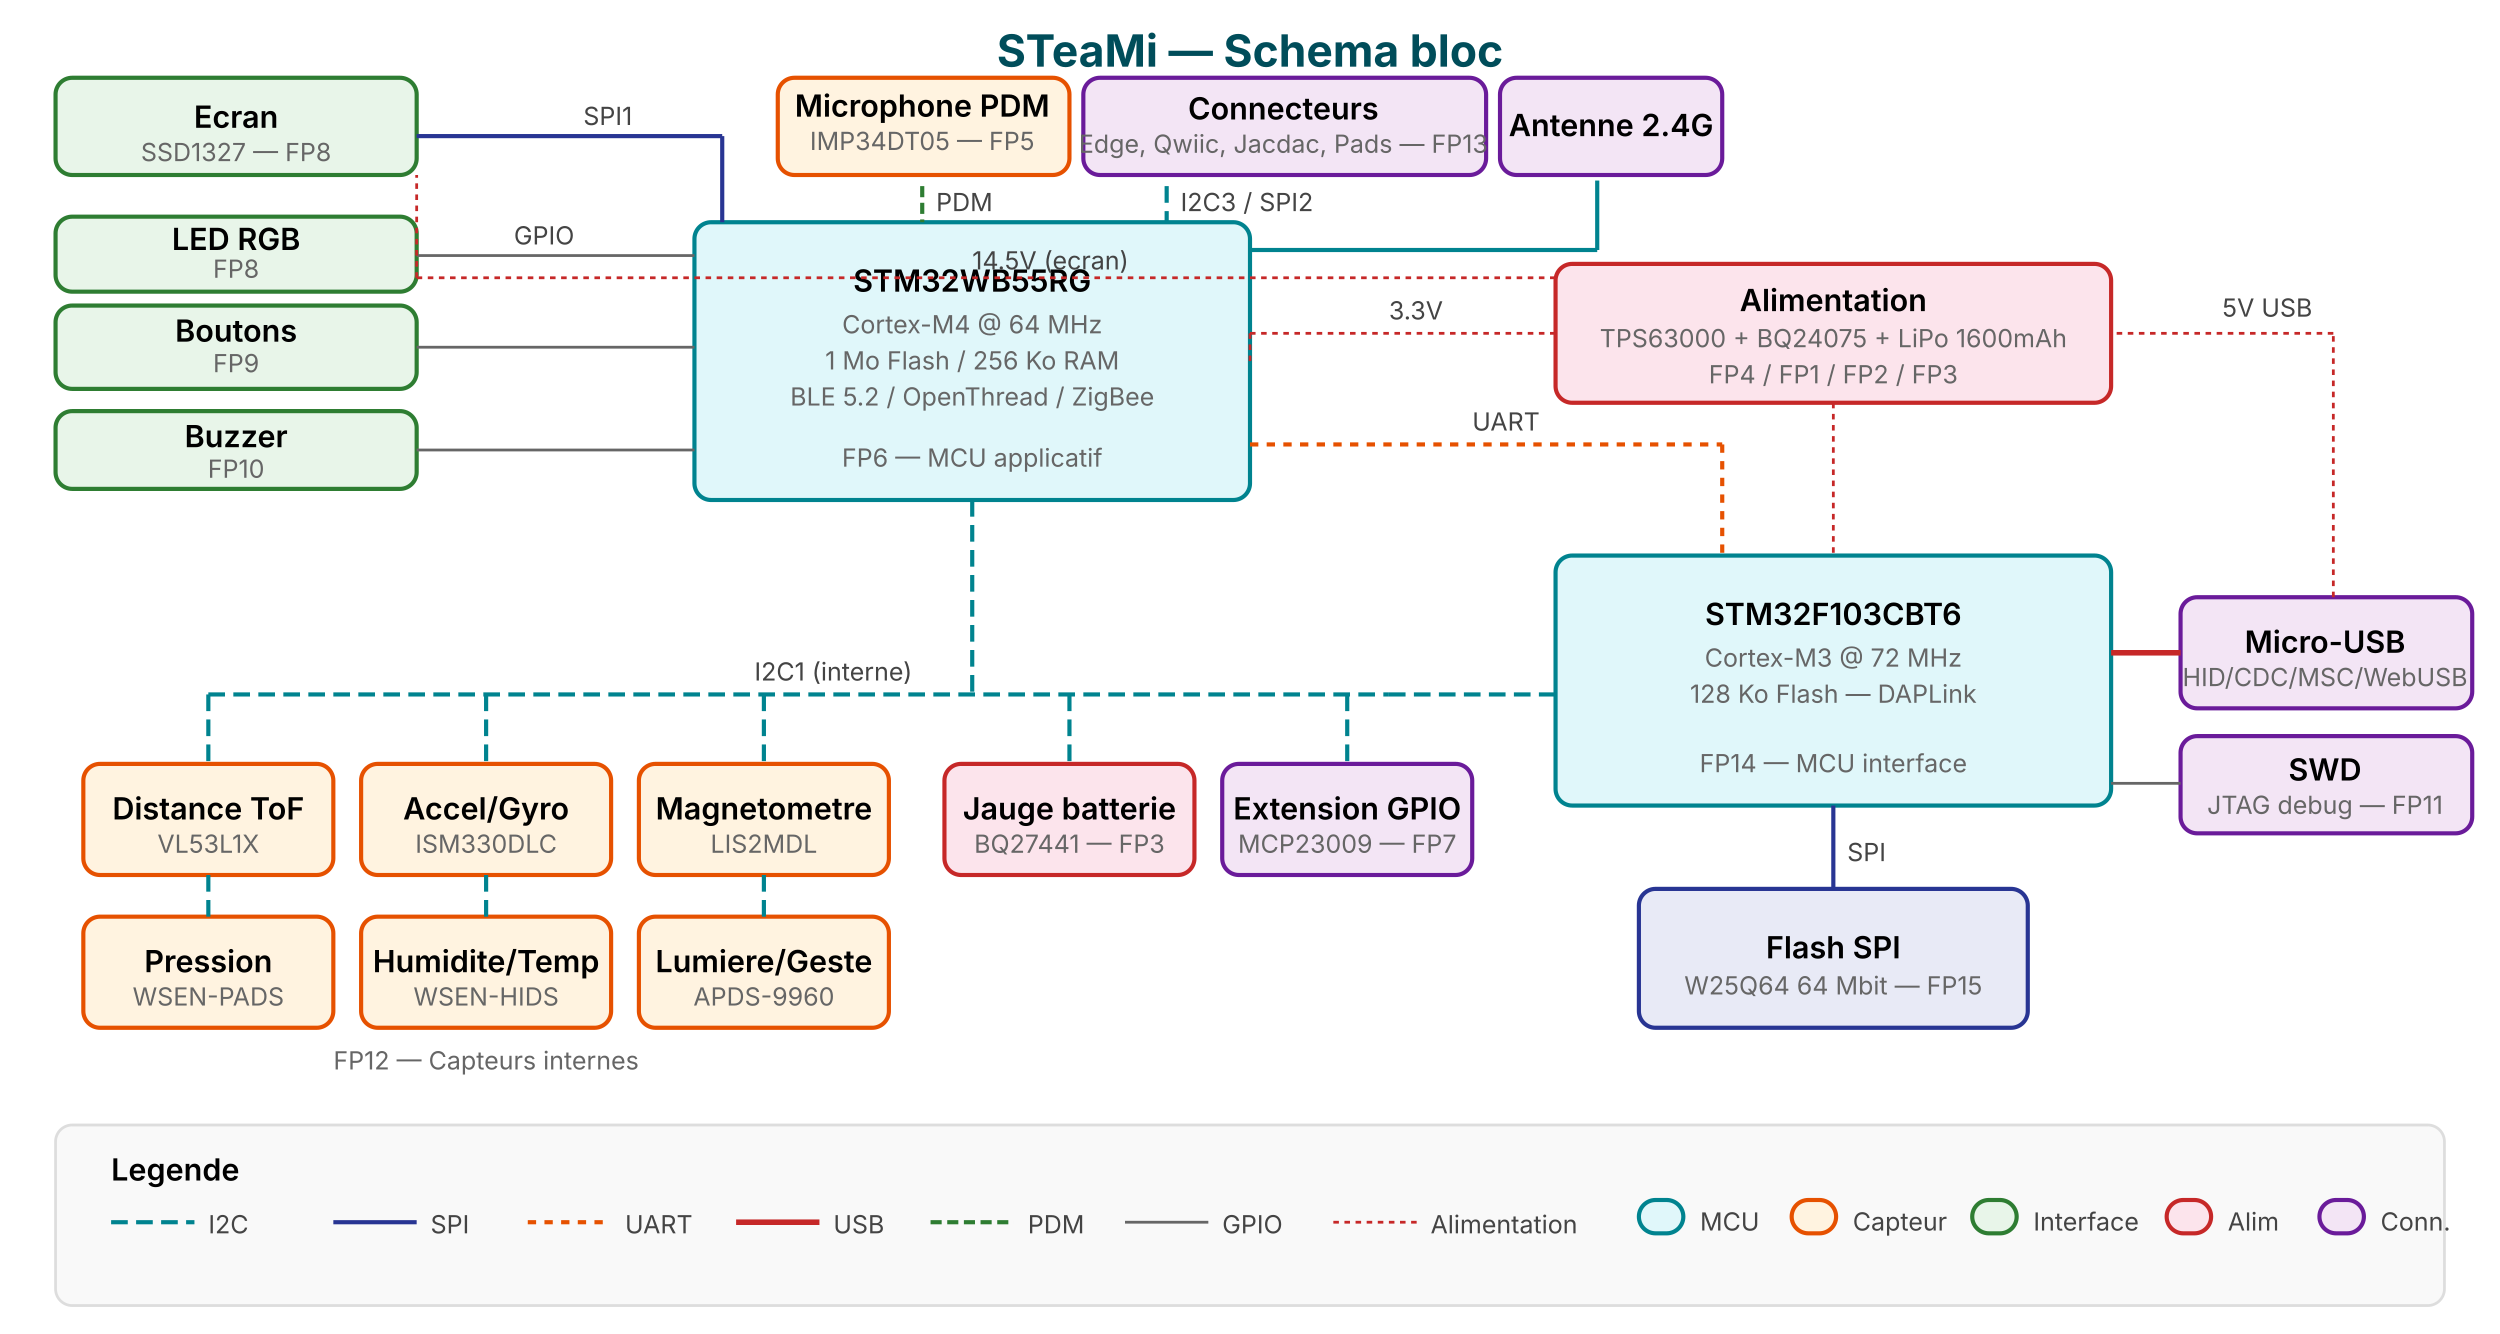
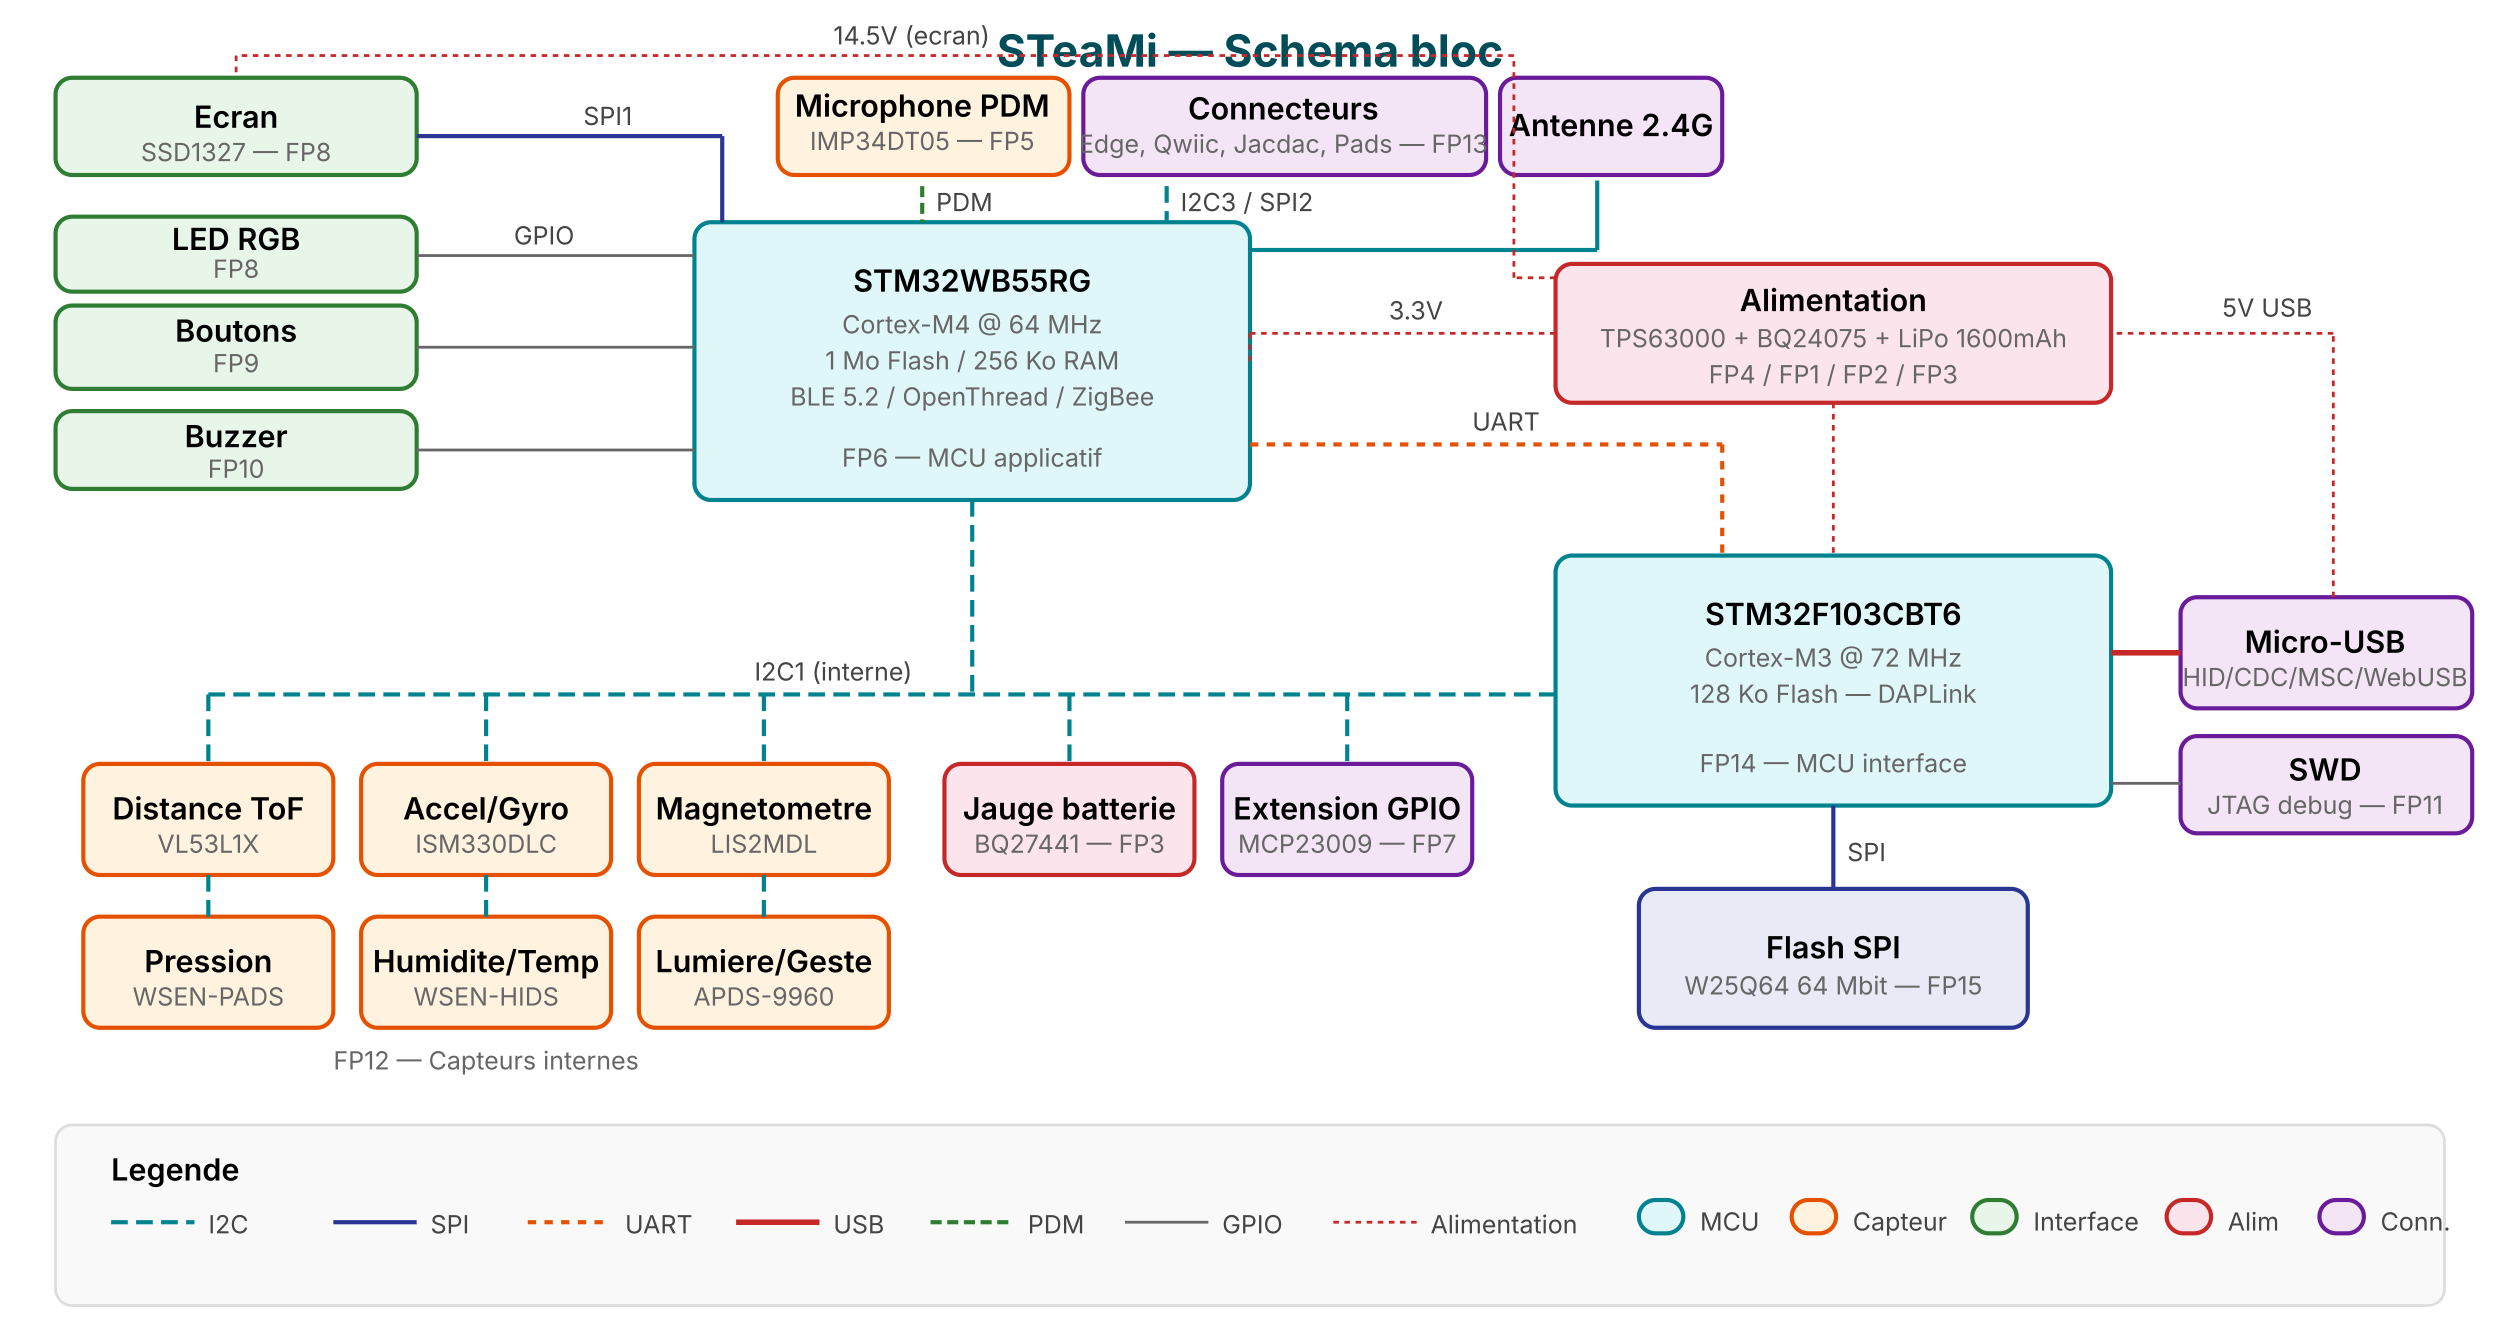
<svg xmlns="http://www.w3.org/2000/svg" viewBox="0 0 900 480" font-family="Inter, -apple-system, sans-serif" font-size="11">
  <defs>
    <style>
      .box { rx: 6; ry: 6; stroke-width: 1.5; }
      .mcu { fill: #e0f7fa; stroke: #00838f; }
      .sensor { fill: #fff3e0; stroke: #e65100; }
      .power { fill: #fce4ec; stroke: #c62828; }
      .ui { fill: #e8f5e9; stroke: #2e7d32; }
      .conn { fill: #f3e5f5; stroke: #6a1b9a; }
      .flash { fill: #e8eaf6; stroke: #283593; }
      .label { font-weight: 600; font-size: 11px; }
      .sublabel { font-size: 9px; fill: #666; }
      .bus { stroke-width: 1.5; fill: none; }
      .bus-i2c { stroke: #00838f; stroke-dasharray: 6,3; }
      .bus-spi { stroke: #283593; }
      .bus-uart { stroke: #e65100; stroke-dasharray: 3,3; }
      .bus-usb { stroke: #c62828; stroke-width: 2; }
      .bus-pwr { stroke: #c62828; stroke-width: 1; stroke-dasharray: 2,2; }
      .bus-pdm { stroke: #2e7d32; stroke-dasharray: 4,2; }
      .bus-gpio { stroke: #666; stroke-width: 1; }
      .title { font-size: 16px; font-weight: 700; fill: #004d5a; }
      .legend-text { font-size: 9px; fill: #444; }
    </style>
  </defs>
  <text x="450" y="24" text-anchor="middle" class="title">STeaMi — Schema bloc</text>
  <rect x="250" y="80" width="200" height="100" class="box mcu" />
  <text x="350" y="105" text-anchor="middle" class="label">STM32WB55RG</text>
  <text x="350" y="120" text-anchor="middle" class="sublabel">Cortex-M4 @ 64 MHz</text>
  <text x="350" y="133" text-anchor="middle" class="sublabel">1 Mo Flash / 256 Ko RAM</text>
  <text x="350" y="146" text-anchor="middle" class="sublabel">BLE 5.2 / OpenThread / ZigBee</text>
  <text x="350" y="168" text-anchor="middle" class="sublabel" fill="#00838f">FP6 — MCU applicatif</text>
  <rect x="540" y="28" width="80" height="35" class="box conn" />
  <text x="580" y="49" text-anchor="middle" class="label" font-size="9">Antenne 2.4G</text>
  <line x1="450" y1="90" x2="575" y2="90" class="bus" stroke="#00838f" stroke-width="1.5" />
  <line x1="575" y1="90" x2="575" y2="65" class="bus" stroke="#00838f" stroke-width="1.5" />
  <rect x="560" y="200" width="200" height="90" class="box mcu" />
  <text x="660" y="225" text-anchor="middle" class="label">STM32F103CBT6</text>
  <text x="660" y="240" text-anchor="middle" class="sublabel">Cortex-M3 @ 72 MHz</text>
  <text x="660" y="253" text-anchor="middle" class="sublabel">128 Ko Flash — DAPLink</text>
  <text x="660" y="278" text-anchor="middle" class="sublabel" fill="#00838f">FP14 — MCU interface</text>
  <rect x="785" y="215" width="105" height="40" class="box conn" />
  <text x="837" y="235" text-anchor="middle" class="label" font-size="9">Micro-USB</text>
  <text x="837" y="247" text-anchor="middle" class="sublabel">HID/CDC/MSC/WebUSB</text>
  <line x1="760" y1="235" x2="785" y2="235" class="bus bus-usb" />
  <line x1="450" y1="160" x2="620" y2="160" class="bus bus-uart" />
  <line x1="620" y1="160" x2="620" y2="200" class="bus bus-uart" />
  <text x="530" y="155" class="legend-text" fill="#e65100">UART</text>
  <rect x="590" y="320" width="140" height="50" class="box flash" />
  <text x="660" y="345" text-anchor="middle" class="label">Flash SPI</text>
  <text x="660" y="358" text-anchor="middle" class="sublabel">W25Q64 64 Mbit — FP15</text>
  <line x1="660" y1="290" x2="660" y2="320" class="bus bus-spi" />
  <text x="665" y="310" class="legend-text" fill="#283593">SPI</text>
  <line x1="75" y1="250" x2="500" y2="250" class="bus bus-i2c" />
  <text x="300" y="245" text-anchor="middle" class="legend-text" fill="#00838f">I2C1 (interne)</text>
  <line x1="350" y1="180" x2="350" y2="250" class="bus bus-i2c" />
  <line x1="560" y1="250" x2="500" y2="250" class="bus bus-i2c" />
  <rect x="30" y="275" width="90" height="40" class="box sensor" />
  <text x="75" y="295" text-anchor="middle" class="label" font-size="9">Distance ToF</text>
  <text x="75" y="307" text-anchor="middle" class="sublabel">VL53L1X</text>
  <line x1="75" y1="250" x2="75" y2="275" class="bus bus-i2c" />
  <rect x="130" y="275" width="90" height="40" class="box sensor" />
  <text x="175" y="295" text-anchor="middle" class="label" font-size="9">Accel/Gyro</text>
  <text x="175" y="307" text-anchor="middle" class="sublabel">ISM330DLC</text>
  <line x1="175" y1="250" x2="175" y2="275" class="bus bus-i2c" />
  <rect x="230" y="275" width="90" height="40" class="box sensor" />
  <text x="275" y="295" text-anchor="middle" class="label" font-size="9">Magnetometre</text>
  <text x="275" y="307" text-anchor="middle" class="sublabel">LIS2MDL</text>
  <line x1="275" y1="250" x2="275" y2="275" class="bus bus-i2c" />
  <rect x="30" y="330" width="90" height="40" class="box sensor" />
  <text x="75" y="350" text-anchor="middle" class="label" font-size="9">Pression</text>
  <text x="75" y="362" text-anchor="middle" class="sublabel">WSEN-PADS</text>
  <line x1="75" y1="315" x2="75" y2="330" class="bus bus-i2c" />
  <rect x="130" y="330" width="90" height="40" class="box sensor" />
  <text x="175" y="350" text-anchor="middle" class="label" font-size="9">Humidite/Temp</text>
  <text x="175" y="362" text-anchor="middle" class="sublabel">WSEN-HIDS</text>
  <line x1="175" y1="315" x2="175" y2="330" class="bus bus-i2c" />
  <rect x="230" y="330" width="90" height="40" class="box sensor" />
  <text x="275" y="350" text-anchor="middle" class="label" font-size="9">Lumiere/Geste</text>
  <text x="275" y="362" text-anchor="middle" class="sublabel">APDS-9960</text>
  <line x1="275" y1="315" x2="275" y2="330" class="bus bus-i2c" />
  <rect x="340" y="275" width="90" height="40" class="box power" />
  <text x="385" y="295" text-anchor="middle" class="label" font-size="9">Jauge batterie</text>
  <text x="385" y="307" text-anchor="middle" class="sublabel">BQ27441 — FP3</text>
  <line x1="385" y1="250" x2="385" y2="275" class="bus bus-i2c" />
  <rect x="440" y="275" width="90" height="40" class="box conn" />
  <text x="485" y="295" text-anchor="middle" class="label" font-size="9">Extension GPIO</text>
  <text x="485" y="307" text-anchor="middle" class="sublabel">MCP23009 — FP7</text>
  <line x1="485" y1="250" x2="485" y2="275" class="bus bus-i2c" />
  <text x="175" y="385" text-anchor="middle" class="sublabel" fill="#e65100">FP12 — Capteurs internes</text>
  <rect x="280" y="28" width="105" height="35" class="box sensor" />
  <text x="332" y="42" text-anchor="middle" class="label" font-size="9">Microphone PDM</text>
  <text x="332" y="54" text-anchor="middle" class="sublabel">IMP34DT05 — FP5</text>
  <line x1="332" y1="67" x2="332" y2="80" class="bus bus-pdm" />
  <text x="337" y="76" class="legend-text" fill="#2e7d32">PDM</text>
  <rect x="20" y="28" width="130" height="35" class="box ui" />
  <text x="85" y="46" text-anchor="middle" class="label" font-size="10">Ecran</text>
  <text x="85" y="58" text-anchor="middle" class="sublabel">SSD1327 — FP8</text>
  <line x1="150" y1="49" x2="260" y2="49" class="bus bus-spi" />
  <line x1="260" y1="49" x2="260" y2="80" class="bus bus-spi" />
  <text x="210" y="45" class="legend-text" fill="#283593">SPI1</text>
  <rect x="20" y="78" width="130" height="27" class="box ui" />
  <text x="85" y="90" text-anchor="middle" class="label" font-size="9">LED RGB</text>
  <text x="85" y="100" text-anchor="middle" class="sublabel">FP8</text>
  <line x1="150" y1="92" x2="250" y2="92" class="bus bus-gpio" />
  <text x="185" y="88" class="legend-text" fill="#666">GPIO</text>
  <rect x="20" y="110" width="130" height="30" class="box ui" />
  <text x="85" y="123" text-anchor="middle" class="label" font-size="9">Boutons</text>
  <text x="85" y="134" text-anchor="middle" class="sublabel">FP9</text>
  <line x1="150" y1="125" x2="250" y2="125" class="bus bus-gpio" />
  <rect x="20" y="148" width="130" height="28" class="box ui" />
  <text x="85" y="161" text-anchor="middle" class="label" font-size="9">Buzzer</text>
  <text x="85" y="172" text-anchor="middle" class="sublabel">FP10</text>
  <line x1="150" y1="162" x2="250" y2="162" class="bus bus-gpio" />
  <rect x="560" y="95" width="200" height="50" class="box power" />
  <text x="660" y="112" text-anchor="middle" class="label" font-size="10">Alimentation</text>
  <text x="660" y="125" text-anchor="middle" class="sublabel">TPS63000 + BQ24075 + LiPo 1600mAh</text>
  <text x="660" y="138" text-anchor="middle" class="sublabel" fill="#c62828">FP4 / FP1 / FP2 / FP3</text>
-   <line x1="560" y1="100" x2="150" y2="100" class="bus bus-pwr" />
-   <line x1="150" y1="100" x2="150" y2="63" class="bus bus-pwr" />
-   <text x="350" y="97" class="legend-text" fill="#c62828">14.5V (ecran)</text>
+   <line x1="560" y1="100" x2="545" y2="100" class="bus bus-pwr" />
+   <line x1="545" y1="100" x2="545" y2="20" class="bus bus-pwr" />
+   <line x1="545" y1="20" x2="85" y2="20" class="bus bus-pwr" />
+   <line x1="85" y1="20" x2="85" y2="28" class="bus bus-pwr" />
+   <text x="300" y="16" class="legend-text" fill="#c62828">14.5V (ecran)</text>
  <line x1="660" y1="145" x2="660" y2="200" class="bus bus-pwr" stroke-dasharray="2,4" />
  <line x1="560" y1="120" x2="450" y2="120" class="bus bus-pwr" />
  <line x1="450" y1="120" x2="450" y2="130" class="bus bus-pwr" />
  <text x="500" y="115" class="legend-text" fill="#c62828">3.3V</text>
  <line x1="840" y1="215" x2="840" y2="120" class="bus bus-pwr" />
  <line x1="840" y1="120" x2="760" y2="120" class="bus bus-pwr" />
  <text x="800" y="114" class="legend-text" fill="#c62828">5V USB</text>
  <rect x="390" y="28" width="145" height="35" class="box conn" />
  <text x="462" y="43" text-anchor="middle" class="label" font-size="9">Connecteurs</text>
  <text x="462" y="55" text-anchor="middle" class="sublabel">Edge, Qwiic, Jacdac, Pads — FP13</text>
  <line x1="420" y1="67" x2="420" y2="80" class="bus bus-i2c" stroke="#6a1b9a" />
  <text x="425" y="76" class="legend-text" fill="#6a1b9a">I2C3 / SPI2</text>
  <rect x="785" y="265" width="105" height="35" class="box conn" />
  <text x="837" y="281" text-anchor="middle" class="label" font-size="9">SWD</text>
  <text x="837" y="293" text-anchor="middle" class="sublabel">JTAG debug — FP11</text>
  <line x1="760" y1="282" x2="785" y2="282" class="bus bus-gpio" />
  <rect x="20" y="405" width="860" height="65" rx="6" fill="#f9f9f9" stroke="#ddd" />
  <text x="40" y="425" class="label" font-size="10">Legende</text>
  <line x1="40" y1="440" x2="70" y2="440" class="bus bus-i2c" />
  <text x="75" y="444" class="legend-text">I2C</text>
  <line x1="120" y1="440" x2="150" y2="440" class="bus bus-spi" />
  <text x="155" y="444" class="legend-text">SPI</text>
  <line x1="190" y1="440" x2="220" y2="440" class="bus bus-uart" />
  <text x="225" y="444" class="legend-text">UART</text>
  <line x1="265" y1="440" x2="295" y2="440" class="bus bus-usb" />
  <text x="300" y="444" class="legend-text">USB</text>
  <line x1="335" y1="440" x2="365" y2="440" class="bus bus-pdm" />
  <text x="370" y="444" class="legend-text">PDM</text>
  <line x1="405" y1="440" x2="435" y2="440" class="bus bus-gpio" />
  <text x="440" y="444" class="legend-text">GPIO</text>
  <line x1="480" y1="440" x2="510" y2="440" class="bus bus-pwr" />
  <text x="515" y="444" class="legend-text">Alimentation</text>
  <rect x="590" y="432" width="16" height="12" class="box mcu" />
  <text x="612" y="443" class="legend-text">MCU</text>
  <rect x="645" y="432" width="16" height="12" class="box sensor" />
  <text x="667" y="443" class="legend-text">Capteur</text>
  <rect x="710" y="432" width="16" height="12" class="box ui" />
  <text x="732" y="443" class="legend-text">Interface</text>
  <rect x="780" y="432" width="16" height="12" class="box power" />
  <text x="802" y="443" class="legend-text">Alim</text>
  <rect x="835" y="432" width="16" height="12" class="box conn" />
  <text x="857" y="443" class="legend-text">Conn.</text>
</svg>
